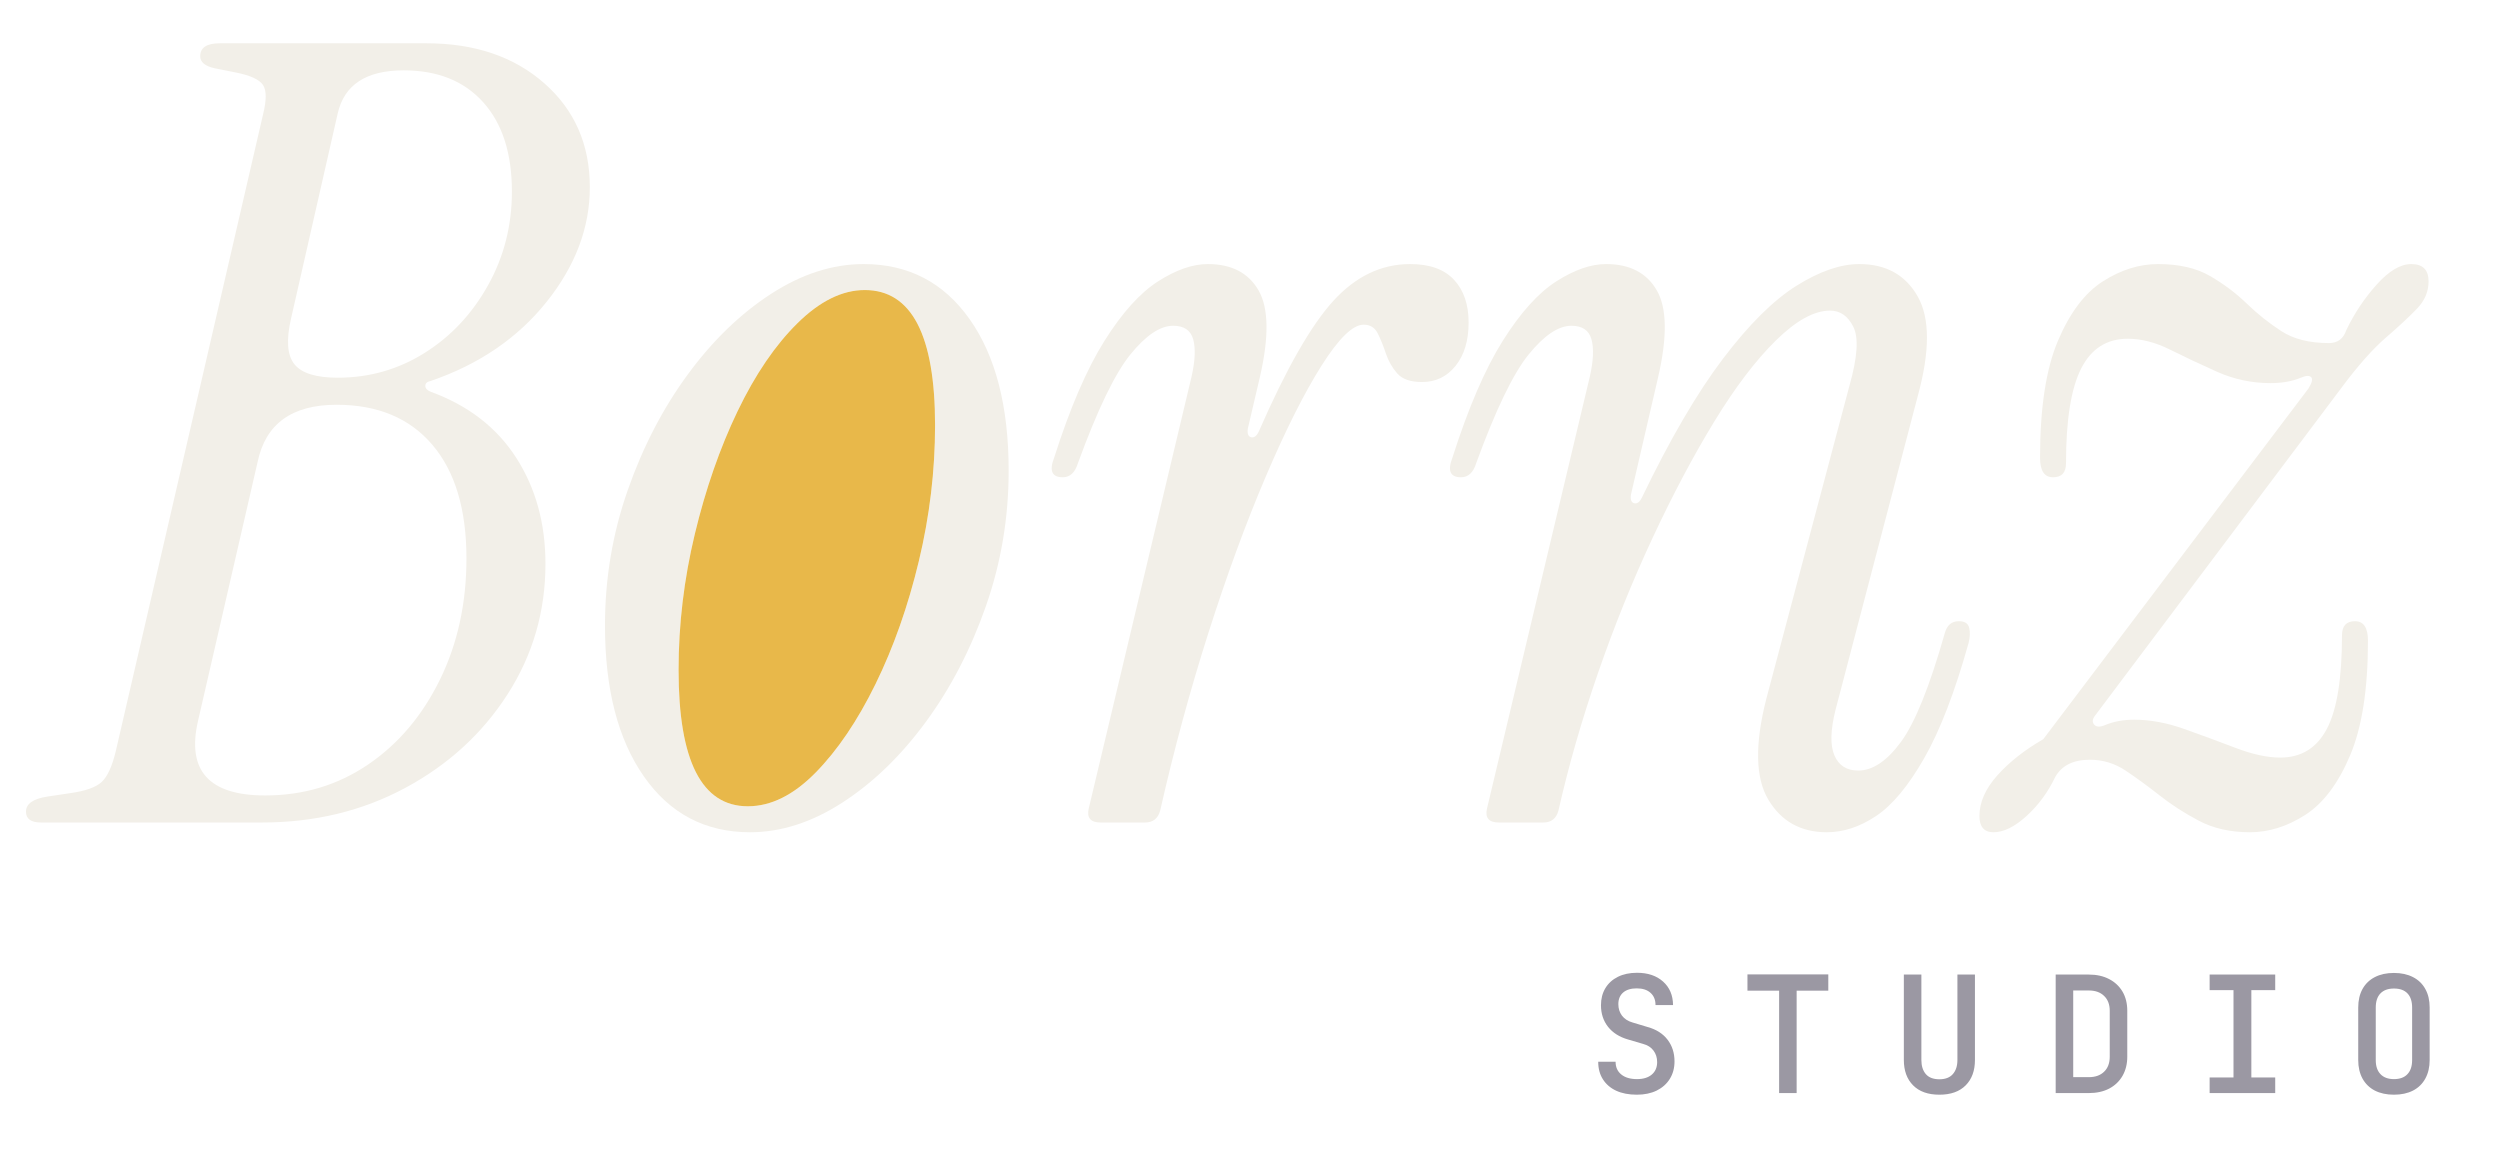
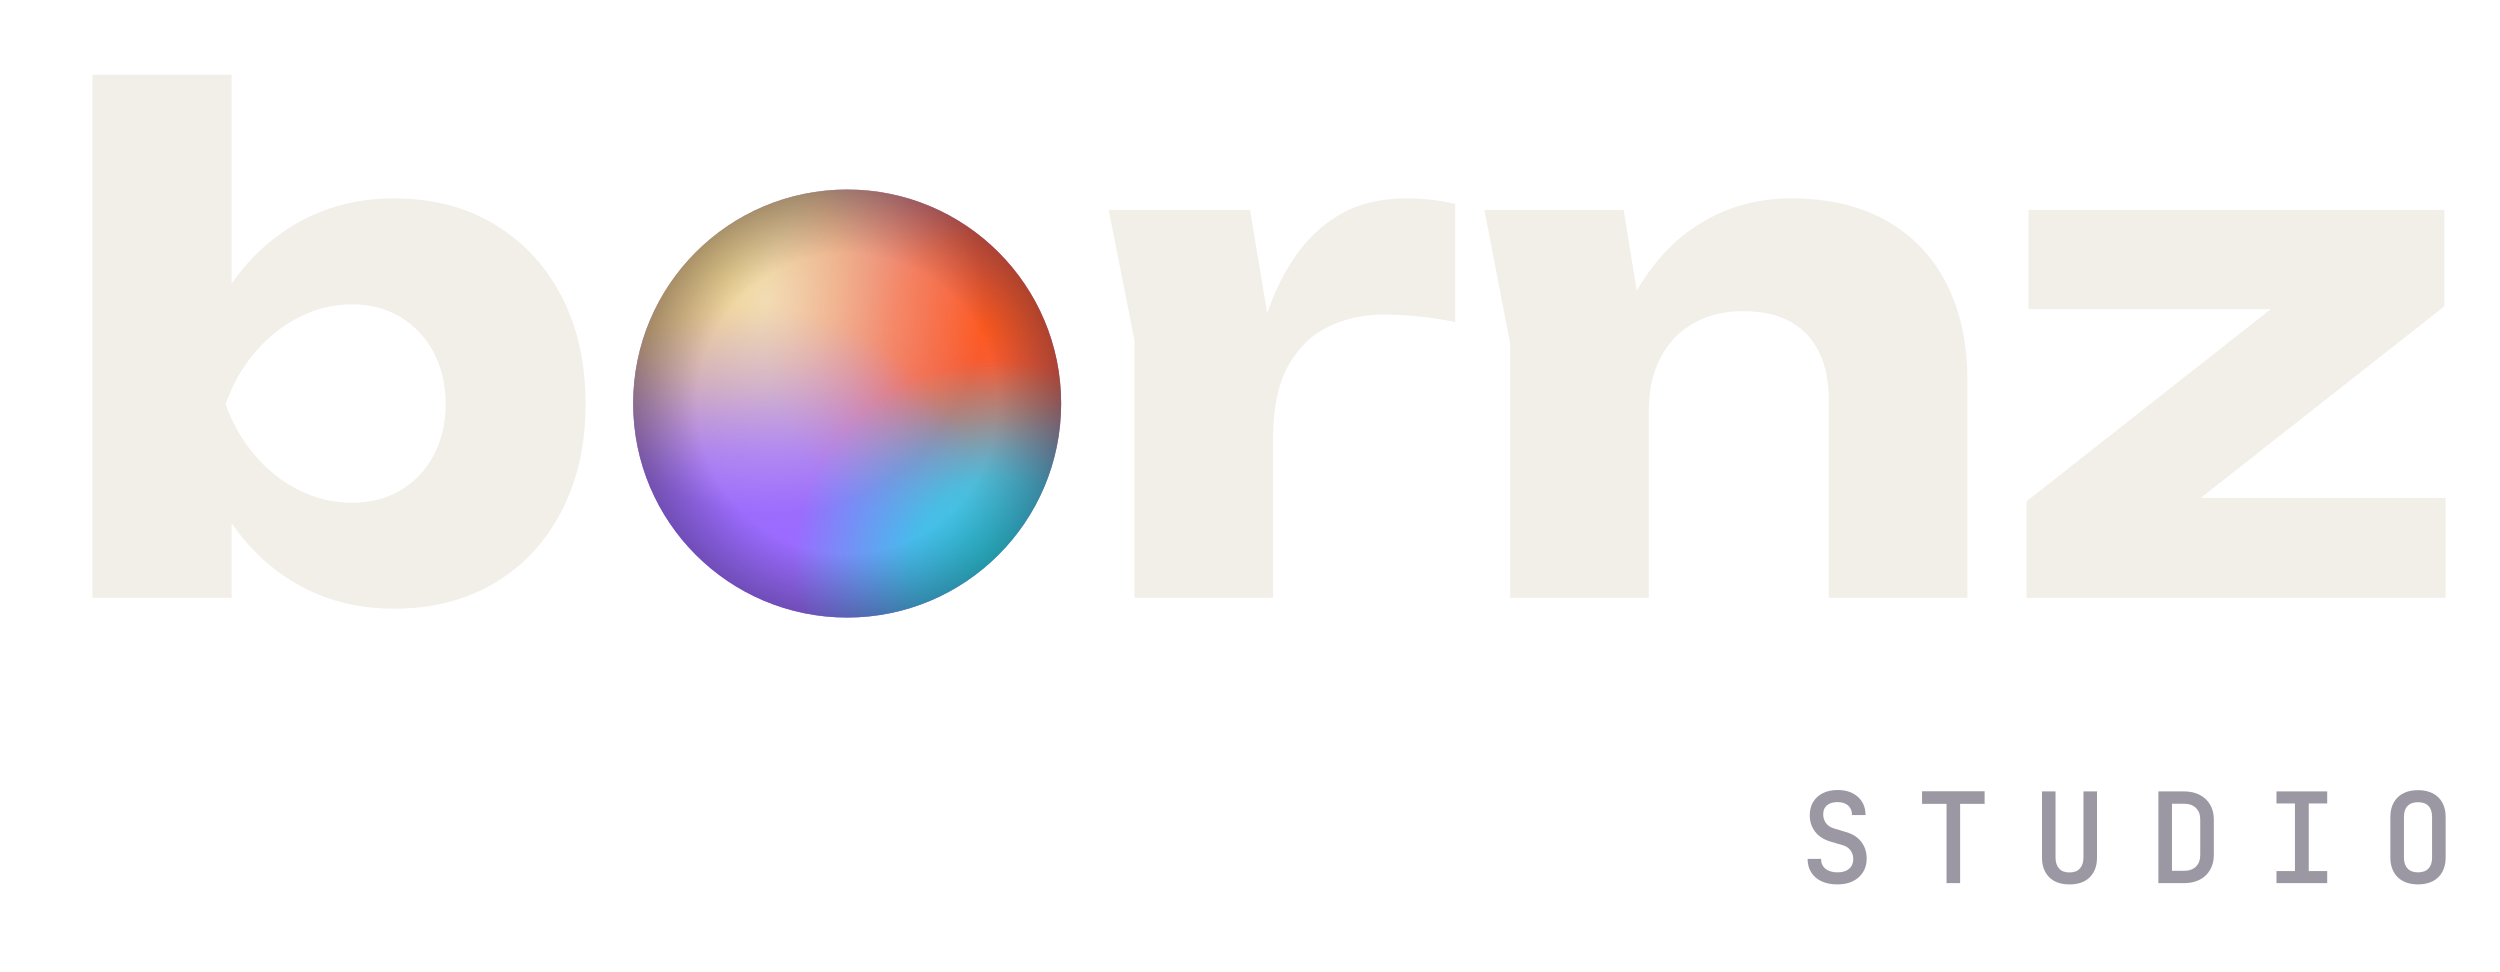
- <svg xmlns="http://www.w3.org/2000/svg" viewBox="-12 -152 462 216" role="img" aria-label="Bornz Studio">
-   <g fill="#f2efe8">
-     <path d="M-4.4 0Q-7.2 0 -7.2 -2Q-7.2 -4.2 -3.2 -4.8L0.8 -5.4Q5.2 -6 6.8 -7.5Q8.4 -9 9.4 -13.2L36.6 -130.8Q37.6 -134.8 36.6 -136.3Q35.6 -137.8 31.6 -138.6L27.6 -139.4Q25 -140 25 -141.6Q25 -144 28.6 -144H66.8Q80.2 -144 88.6 -136.6Q97 -129.2 97 -117.4Q97 -106.2 89 -96.2Q81 -86.2 67.6 -81.6Q66.6 -81.4 66.6 -80.7Q66.6 -80 67.6 -79.6Q78 -75.8 83.4 -67.4Q88.8 -59 88.8 -47.8Q88.8 -34.6 81.8 -23.7Q74.8 -12.8 62.9 -6.4Q51 0 36.4 0ZM50.4 -82.2Q59.2 -82.2 66.5 -86.8Q73.8 -91.4 78.2 -99.3Q82.6 -107.2 82.6 -116.6Q82.6 -127.2 77.3 -133.1Q72 -139 62.6 -139Q52.2 -139 50.4 -131L41.8 -93.2Q40.4 -87.2 42.4 -84.7Q44.4 -82.2 50.4 -82.2ZM37 -5Q47.6 -5 56 -10.7Q64.4 -16.4 69.3 -26.4Q74.2 -36.4 74.2 -48.8Q74.2 -62.4 67.9 -69.8Q61.6 -77.2 50.2 -77.2Q37.8 -77.2 35.6 -66.6L24.6 -18.8Q21.4 -5 37 -5Z" />
-     <path d="M126.6 1.8Q114.2 1.8 107 -8.5Q99.8 -18.8 99.8 -36.4Q99.8 -49.4 104 -61.4Q108.2 -73.4 115.1 -82.8Q122 -92.2 130.5 -97.7Q139 -103.2 147.6 -103.2Q160 -103.2 167.2 -93Q174.4 -82.8 174.4 -65Q174.4 -52 170.2 -40Q166 -28 159.1 -18.6Q152.2 -9.2 143.7 -3.7Q135.2 1.8 126.6 1.8ZM126.2 -3Q132.6 -3 138.7 -9.2Q144.8 -15.4 149.8 -25.6Q154.8 -35.8 157.8 -48.3Q160.8 -60.8 160.8 -73.4Q160.8 -98.4 147.8 -98.4Q141.6 -98.4 135.4 -92.3Q129.2 -86.2 124.3 -76Q119.4 -65.8 116.4 -53.3Q113.4 -40.8 113.4 -28.2Q113.4 -3 126.2 -3Z" />
-     <path d="M191.4 0Q188.6 0 189.2 -2.6L208.2 -82.4Q209.2 -86.8 208.5 -89.3Q207.8 -91.8 204.8 -91.8Q201.2 -91.8 196.9 -86.5Q192.6 -81.2 187.2 -66.4Q186.4 -63.8 184.4 -63.8Q181.4 -63.8 182.8 -67.4Q187.2 -81.2 192.1 -89Q197 -96.8 202 -100Q207 -103.2 211.2 -103.2Q217.8 -103.2 220.6 -98.3Q223.4 -93.4 220.8 -82.2L218.6 -72.8Q218.4 -71.4 219.2 -71.2Q220 -71 220.6 -72.2Q228.2 -89.6 234.4 -96.4Q240.6 -103.2 248.6 -103.2Q254 -103.2 256.7 -100.3Q259.4 -97.4 259.4 -92.4Q259.4 -87.4 257 -84.4Q254.6 -81.4 250.8 -81.4Q247.6 -81.4 246.2 -83Q244.8 -84.6 244.1 -86.7Q243.4 -88.8 242.6 -90.4Q241.8 -92 240 -92Q237 -92 232.2 -84.4Q227.4 -76.8 221.9 -63.9Q216.4 -51 211.3 -35Q206.2 -19 202.4 -2.2Q201.8 0 199.6 0Z" />
-     <path d="M262.8 -2.6 281.8 -82.4Q282.8 -86.8 282.1 -89.3Q281.4 -91.8 278.4 -91.8Q274.8 -91.8 270.5 -86.5Q266.2 -81.2 260.8 -66.4Q260 -63.8 258 -63.8Q255 -63.8 256.4 -67.4Q260.8 -81.2 265.7 -89Q270.6 -96.8 275.6 -100Q280.6 -103.2 284.8 -103.2Q291.4 -103.2 294.2 -98.3Q297 -93.4 294.4 -82.2L289.4 -60.6Q289.2 -59.2 290 -59Q290.8 -58.8 291.4 -60Q299.2 -76.2 306.4 -85.7Q313.6 -95.2 320 -99.2Q326.4 -103.2 331.6 -103.2Q339 -103.2 342.4 -97.2Q345.8 -91.2 342.4 -78.8L327.2 -20.8Q325.8 -15.2 327 -12.4Q328.2 -9.6 331.4 -9.6Q335.4 -9.6 339.3 -14.9Q343.2 -20.2 347.4 -35Q348 -37.2 350 -37.2Q351.6 -37.2 351.9 -36Q352.2 -34.8 351.8 -33.2Q348 -19.6 343.6 -11.9Q339.2 -4.2 334.7 -1.2Q330.2 1.8 325.6 1.8Q318.4 1.8 314.8 -4.2Q311.2 -10.2 314.4 -22.8L329.8 -80.8Q332 -88.6 330.5 -91.6Q329 -94.6 326.2 -94.6Q321.8 -94.6 316.2 -89.1Q310.6 -83.6 304.8 -74.1Q299 -64.6 293.4 -52.6Q287.8 -40.6 283.3 -27.6Q278.8 -14.6 276 -2.2Q275.4 0 273.2 0H265Q262.2 0 262.8 -2.6Z" />
-     <path d="M356.4 1.8Q353.8 1.8 353.8 -1.2Q353.8 -5 357.1 -8.7Q360.4 -12.4 365.6 -15.4L414.6 -80.2Q415.6 -81.8 415.1 -82.3Q414.6 -82.8 413.2 -82.2Q410.8 -81.2 407.6 -81.2Q402.4 -81.2 397.7 -83.3Q393 -85.4 389 -87.4Q385 -89.4 381.2 -89.4Q375.4 -89.4 372.6 -83.9Q369.8 -78.4 369.8 -66.4Q369.8 -63.8 367.4 -63.8Q365 -63.8 365 -67.4Q365 -81.2 368.3 -89Q371.6 -96.8 376.6 -100Q381.6 -103.2 386.8 -103.2Q392.6 -103.2 396.4 -101Q400.2 -98.8 403.2 -95.9Q406.2 -93 409.6 -90.8Q413 -88.6 418.4 -88.6Q420.8 -88.6 421.6 -91Q423.8 -95.6 427.2 -99.4Q430.6 -103.2 433.6 -103.2Q436.8 -103.2 436.8 -100Q436.8 -97.2 434.7 -95Q432.6 -92.8 428.9 -89.6Q425.2 -86.4 420.6 -80.2L375.2 -19.8Q374.4 -18.8 375 -18.1Q375.6 -17.4 377 -18Q379.4 -19 382.4 -19Q386.8 -19 391.6 -17.3Q396.4 -15.6 401.1 -13.8Q405.8 -12 409.4 -12Q415.2 -12 418 -17.3Q420.8 -22.6 420.8 -34.6Q420.8 -37.2 423.2 -37.2Q425.6 -37.2 425.6 -33.6Q425.6 -20.2 422.3 -12.4Q419 -4.6 414 -1.4Q409 1.8 403.8 1.8Q398.4 1.8 394.4 -0.3Q390.4 -2.4 387.1 -5Q383.8 -7.6 380.8 -9.6Q377.8 -11.6 374.2 -11.6Q369.6 -11.6 367.8 -8.4Q365.8 -4.2 362.5 -1.2Q359.2 1.8 356.4 1.8Z" />
+ <svg xmlns="http://www.w3.org/2000/svg" viewBox="-16 -176 736.0 286" role="img" aria-label="Bornz Studio">
+   <g class="bz-word" fill="#f2efe8">
+     <path d="M11.2 -154H52.2V-81L46.8 -70.6V-41.8L52.2 -31.8V0H11.2ZM39 -57Q41.8 -75.6 50 -89.1Q58.2 -102.6 71.1 -110.1Q84 -117.6 100 -117.6Q116.8 -117.6 129.5 -110Q142.2 -102.4 149.3 -88.8Q156.4 -75.2 156.4 -57Q156.4 -39.2 149.3 -25.5Q142.2 -11.8 129.5 -4.3Q116.8 3.2 100 3.2Q83.8 3.2 71 -4.3Q58.2 -11.8 50 -25.4Q41.8 -39 39 -57ZM115.2 -57Q115.2 -65.6 111.7 -72.2Q108.2 -78.8 102 -82.6Q95.8 -86.4 87.6 -86.4Q79.4 -86.4 72 -82.6Q64.6 -78.8 59 -72.2Q53.4 -65.6 50.4 -57Q53.4 -48.6 59 -42Q64.6 -35.4 72 -31.7Q79.4 -28 87.6 -28Q95.8 -28 102 -31.7Q108.2 -35.4 111.7 -42Q115.2 -48.6 115.2 -57Z" />
+     <path d="M310.4 -114.2H352L358.8 -73.4V0H318V-75.8ZM412.4 -116V-81.2Q406.4 -82.4 401.1 -82.9Q395.8 -83.4 391.4 -83.4Q382.6 -83.4 375.2 -79.9Q367.8 -76.4 363.3 -68.4Q358.8 -60.4 358.8 -47L351 -56.6Q352.6 -69 355.8 -79.9Q359 -90.8 364.5 -99.3Q370 -107.8 378.2 -112.7Q386.4 -117.6 398.2 -117.6Q401.6 -117.6 405.2 -117.2Q408.8 -116.8 412.4 -116Z" />
+     <path d="M421 -114.2H462L469.4 -68.6V0H428.6V-74.8ZM511.4 -117.6Q527.8 -117.6 539.4 -111Q551 -104.4 557.1 -92.4Q563.2 -80.4 563.2 -64V0H522.4V-58Q522.4 -70.8 515.9 -77.6Q509.4 -84.4 497.2 -84.4Q488.8 -84.4 482.5 -80.8Q476.2 -77.2 472.8 -70.6Q469.4 -64 469.4 -55L456.8 -61.6Q459.2 -79.8 467 -92.3Q474.8 -104.8 486.2 -111.2Q497.6 -117.6 511.4 -117.6Z" />
+     <path d="M580.6 0V-28.4L659.4 -90.4L688.2 -85H581.2V-114.2H703.6V-85.8L625 -24L600.6 -29.4H704V0Z" />
  </g>
-   <path d="M126.2 -3Q132.6 -3 138.7 -9.2Q144.8 -15.4 149.8 -25.6Q154.8 -35.8 157.8 -48.3Q160.8 -60.8 160.8 -73.4Q160.8 -98.4 147.8 -98.4Q141.6 -98.4 135.4 -92.3Q129.2 -86.2 124.3 -76Q119.4 -65.8 116.4 -53.3Q113.4 -40.8 113.4 -28.2Q113.4 -3 126.2 -3Z" fill="#e8b84a" />
-   <path d="M9.09 0.3Q6.87 0.3 5.28 -0.43Q3.69 -1.17 2.82 -2.54Q1.95 -3.9 1.95 -5.79H5.16Q5.16 -4.29 6.21 -3.44Q7.26 -2.58 9.12 -2.58Q10.86 -2.58 11.85 -3.42Q12.84 -4.26 12.84 -5.73Q12.84 -6.96 12.16 -7.86Q11.49 -8.76 10.23 -9.09L7.47 -9.9Q5.07 -10.59 3.76 -12.25Q2.46 -13.92 2.46 -16.23Q2.46 -18.03 3.27 -19.38Q4.08 -20.73 5.58 -21.48Q7.08 -22.23 9.12 -22.23Q12.12 -22.23 13.93 -20.61Q15.75 -18.99 15.78 -16.26H12.54Q12.54 -17.7 11.62 -18.52Q10.71 -19.35 9.06 -19.35Q7.47 -19.35 6.57 -18.59Q5.67 -17.82 5.67 -16.44Q5.67 -15.21 6.34 -14.31Q7.02 -13.41 8.28 -13.05L11.07 -12.21Q13.47 -11.55 14.76 -9.87Q16.05 -8.19 16.05 -5.85Q16.05 -4.02 15.18 -2.62Q14.31 -1.23 12.75 -0.46Q11.19 0.3 9.09 0.3ZM35.38 0V-18.93H29.53V-21.93H44.47V-18.93H38.62V0ZM65 0.3Q61.85 0.3 60.14 -1.43Q58.43 -3.15 58.43 -6.12V-21.9H61.67V-6.12Q61.67 -4.47 62.49 -3.51Q63.32 -2.55 65 -2.55Q66.65 -2.55 67.49 -3.51Q68.33 -4.47 68.33 -6.12V-21.9H71.57V-6.12Q71.57 -3.15 69.86 -1.43Q68.15 0.3 65 0.3ZM86.49 0V-21.9H92.61Q94.77 -21.9 96.36 -21.07Q97.95 -20.25 98.84 -18.75Q99.72 -17.25 99.72 -15.21V-6.72Q99.72 -4.71 98.84 -3.18Q97.95 -1.65 96.36 -0.82Q94.77 0 92.61 0ZM89.73 -2.94H92.61Q94.41 -2.94 95.44 -3.95Q96.48 -4.95 96.48 -6.72V-15.21Q96.48 -16.95 95.44 -17.95Q94.41 -18.96 92.61 -18.96H89.73ZM114.94 0V-2.88H119.35V-19.02H114.94V-21.9H127.06V-19.02H122.65V-2.88H127.06V0ZM149 0.3Q146.96 0.3 145.47 -0.46Q143.99 -1.23 143.19 -2.68Q142.4 -4.14 142.4 -6.09V-15.81Q142.4 -17.79 143.19 -19.23Q143.99 -20.67 145.47 -21.43Q146.96 -22.2 149 -22.2Q151.04 -22.2 152.52 -21.43Q154.01 -20.67 154.8 -19.23Q155.6 -17.79 155.6 -15.84V-6.09Q155.6 -4.14 154.8 -2.68Q154.01 -1.23 152.52 -0.46Q151.04 0.3 149 0.3ZM149 -2.58Q150.65 -2.58 151.5 -3.5Q152.36 -4.41 152.36 -6.09V-15.81Q152.36 -17.52 151.5 -18.42Q150.65 -19.32 149 -19.32Q147.38 -19.32 146.51 -18.42Q145.64 -17.52 145.64 -15.81V-6.09Q145.64 -4.41 146.51 -3.5Q147.38 -2.58 149 -2.58Z" fill="#9b98a3" transform="translate(281.40 50)" />
+   <defs>
+     <clipPath id="Lk">
+       <circle cx="233.4" cy="-57.2" r="63" />
+     </clipPath>
+     <radialGradient id="La">
+       <stop offset="0" stop-color="#e8b84a" />
+       <stop offset=".42" stop-color="#e8b84a" stop-opacity=".78" />
+       <stop offset="1" stop-color="#e8b84a" stop-opacity="0" />
+     </radialGradient>
+     <radialGradient id="Lo">
+       <stop offset="0" stop-color="#ff5a1f" />
+       <stop offset=".42" stop-color="#ff5a1f" stop-opacity=".78" />
+       <stop offset="1" stop-color="#ff5a1f" stop-opacity="0" />
+     </radialGradient>
+     <radialGradient id="Lb">
+       <stop offset="0" stop-color="#9b6bff" />
+       <stop offset=".42" stop-color="#9b6bff" stop-opacity=".78" />
+       <stop offset="1" stop-color="#9b6bff" stop-opacity="0" />
+     </radialGradient>
+     <radialGradient id="Lc">
+       <stop offset="0" stop-color="#2fd3e6" />
+       <stop offset=".42" stop-color="#2fd3e6" stop-opacity=".78" />
+       <stop offset="1" stop-color="#2fd3e6" stop-opacity="0" />
+     </radialGradient>
+     <radialGradient id="Lh" cx=".32" cy=".26" r=".5">
+       <stop offset="0" stop-color="#fff" stop-opacity=".55" />
+       <stop offset="1" stop-color="#fff" stop-opacity="0" />
+     </radialGradient>
+     <radialGradient id="Ls">
+       <stop offset=".7" stop-opacity="0" />
+       <stop offset="1" stop-opacity=".28" />
+     </radialGradient>
+   </defs>
+   <g class="bz-orb">
+     <g clip-path="url(#Lk)">
+       <circle cx="233.4" cy="-57.2" r="63" fill="#9b6bff" />
+       <g>
+         <circle cx="198.75" cy="-95" r="78.75" fill="url(#La)" />
+         <circle cx="274.35" cy="-79.25" r="66.15" fill="url(#Lo)" />
+         <circle cx="205.05" cy="-13.1" r="72.45" fill="url(#Lb)" />
+         <circle cx="277.5" cy="-9.95" r="59.85" fill="url(#Lc)" />
+       </g>
+       <circle cx="233.4" cy="-57.2" r="63" fill="url(#Lh)" />
+       <circle cx="233.4" cy="-57.2" r="63" fill="url(#Ls)" />
+     </g>
+   </g>
+   <path class="bz-studio" fill="#9b98a3" transform="translate(513.76 84)" d="M11.21 0.37Q8.47 0.37 6.51 -0.54Q4.55 -1.44 3.48 -3.13Q2.4 -4.81 2.4 -7.14H6.36Q6.36 -5.29 7.66 -4.24Q8.95 -3.18 11.25 -3.18Q13.39 -3.18 14.61 -4.22Q15.84 -5.25 15.84 -7.07Q15.84 -8.58 15 -9.69Q14.17 -10.8 12.62 -11.21L9.21 -12.21Q6.25 -13.06 4.64 -15.11Q3.03 -17.17 3.03 -20.02Q3.03 -22.24 4.03 -23.9Q5.03 -25.57 6.88 -26.49Q8.73 -27.42 11.25 -27.42Q14.95 -27.42 17.19 -25.42Q19.43 -23.42 19.46 -20.05H15.47Q15.47 -21.83 14.34 -22.85Q13.21 -23.86 11.17 -23.86Q9.21 -23.86 8.1 -22.92Q6.99 -21.98 6.99 -20.28Q6.99 -18.76 7.83 -17.65Q8.66 -16.54 10.21 -16.09L13.65 -15.06Q16.61 -14.24 18.2 -12.17Q19.79 -10.1 19.79 -7.21Q19.79 -4.96 18.72 -3.24Q17.65 -1.52 15.72 -0.57Q13.8 0.37 11.21 0.37ZM43.3 0V-23.35H36.09V-27.05H54.51V-23.35H47.3V0ZM79.5 0.37Q75.62 0.37 73.51 -1.76Q71.4 -3.88 71.4 -7.55V-27.01H75.39V-7.55Q75.39 -5.51 76.41 -4.33Q77.43 -3.15 79.5 -3.15Q81.54 -3.15 82.57 -4.33Q83.61 -5.51 83.61 -7.55V-27.01H87.6V-7.55Q87.6 -3.88 85.49 -1.76Q83.39 0.37 79.5 0.37ZM105.67 0V-27.01H113.22Q115.88 -27.01 117.84 -25.99Q119.81 -24.97 120.9 -23.12Q121.99 -21.27 121.99 -18.76V-8.29Q121.99 -5.81 120.9 -3.92Q119.81 -2.03 117.84 -1.02Q115.88 0 113.22 0ZM109.67 -3.63H113.22Q115.44 -3.63 116.72 -4.87Q117.99 -6.1 117.99 -8.29V-18.76Q117.99 -20.9 116.72 -22.14Q115.44 -23.38 113.22 -23.38H109.67ZM140.43 0V-3.55H145.87V-23.46H140.43V-27.01H155.37V-23.46H149.94V-3.55H155.37V0ZM182.1 0.37Q179.58 0.37 177.75 -0.57Q175.92 -1.52 174.94 -3.31Q173.96 -5.11 173.96 -7.51V-19.5Q173.96 -21.94 174.94 -23.72Q175.92 -25.49 177.75 -26.44Q179.58 -27.38 182.1 -27.38Q184.62 -27.38 186.45 -26.44Q188.28 -25.49 189.26 -23.72Q190.24 -21.94 190.24 -19.54V-7.51Q190.24 -5.11 189.26 -3.31Q188.28 -1.52 186.45 -0.57Q184.62 0.37 182.1 0.37ZM182.1 -3.18Q184.13 -3.18 185.19 -4.31Q186.24 -5.44 186.24 -7.51V-19.5Q186.24 -21.61 185.19 -22.72Q184.13 -23.83 182.1 -23.83Q180.1 -23.83 179.03 -22.72Q177.96 -21.61 177.96 -19.5V-7.51Q177.96 -5.44 179.03 -4.31Q180.1 -3.18 182.1 -3.18Z" />
</svg>
